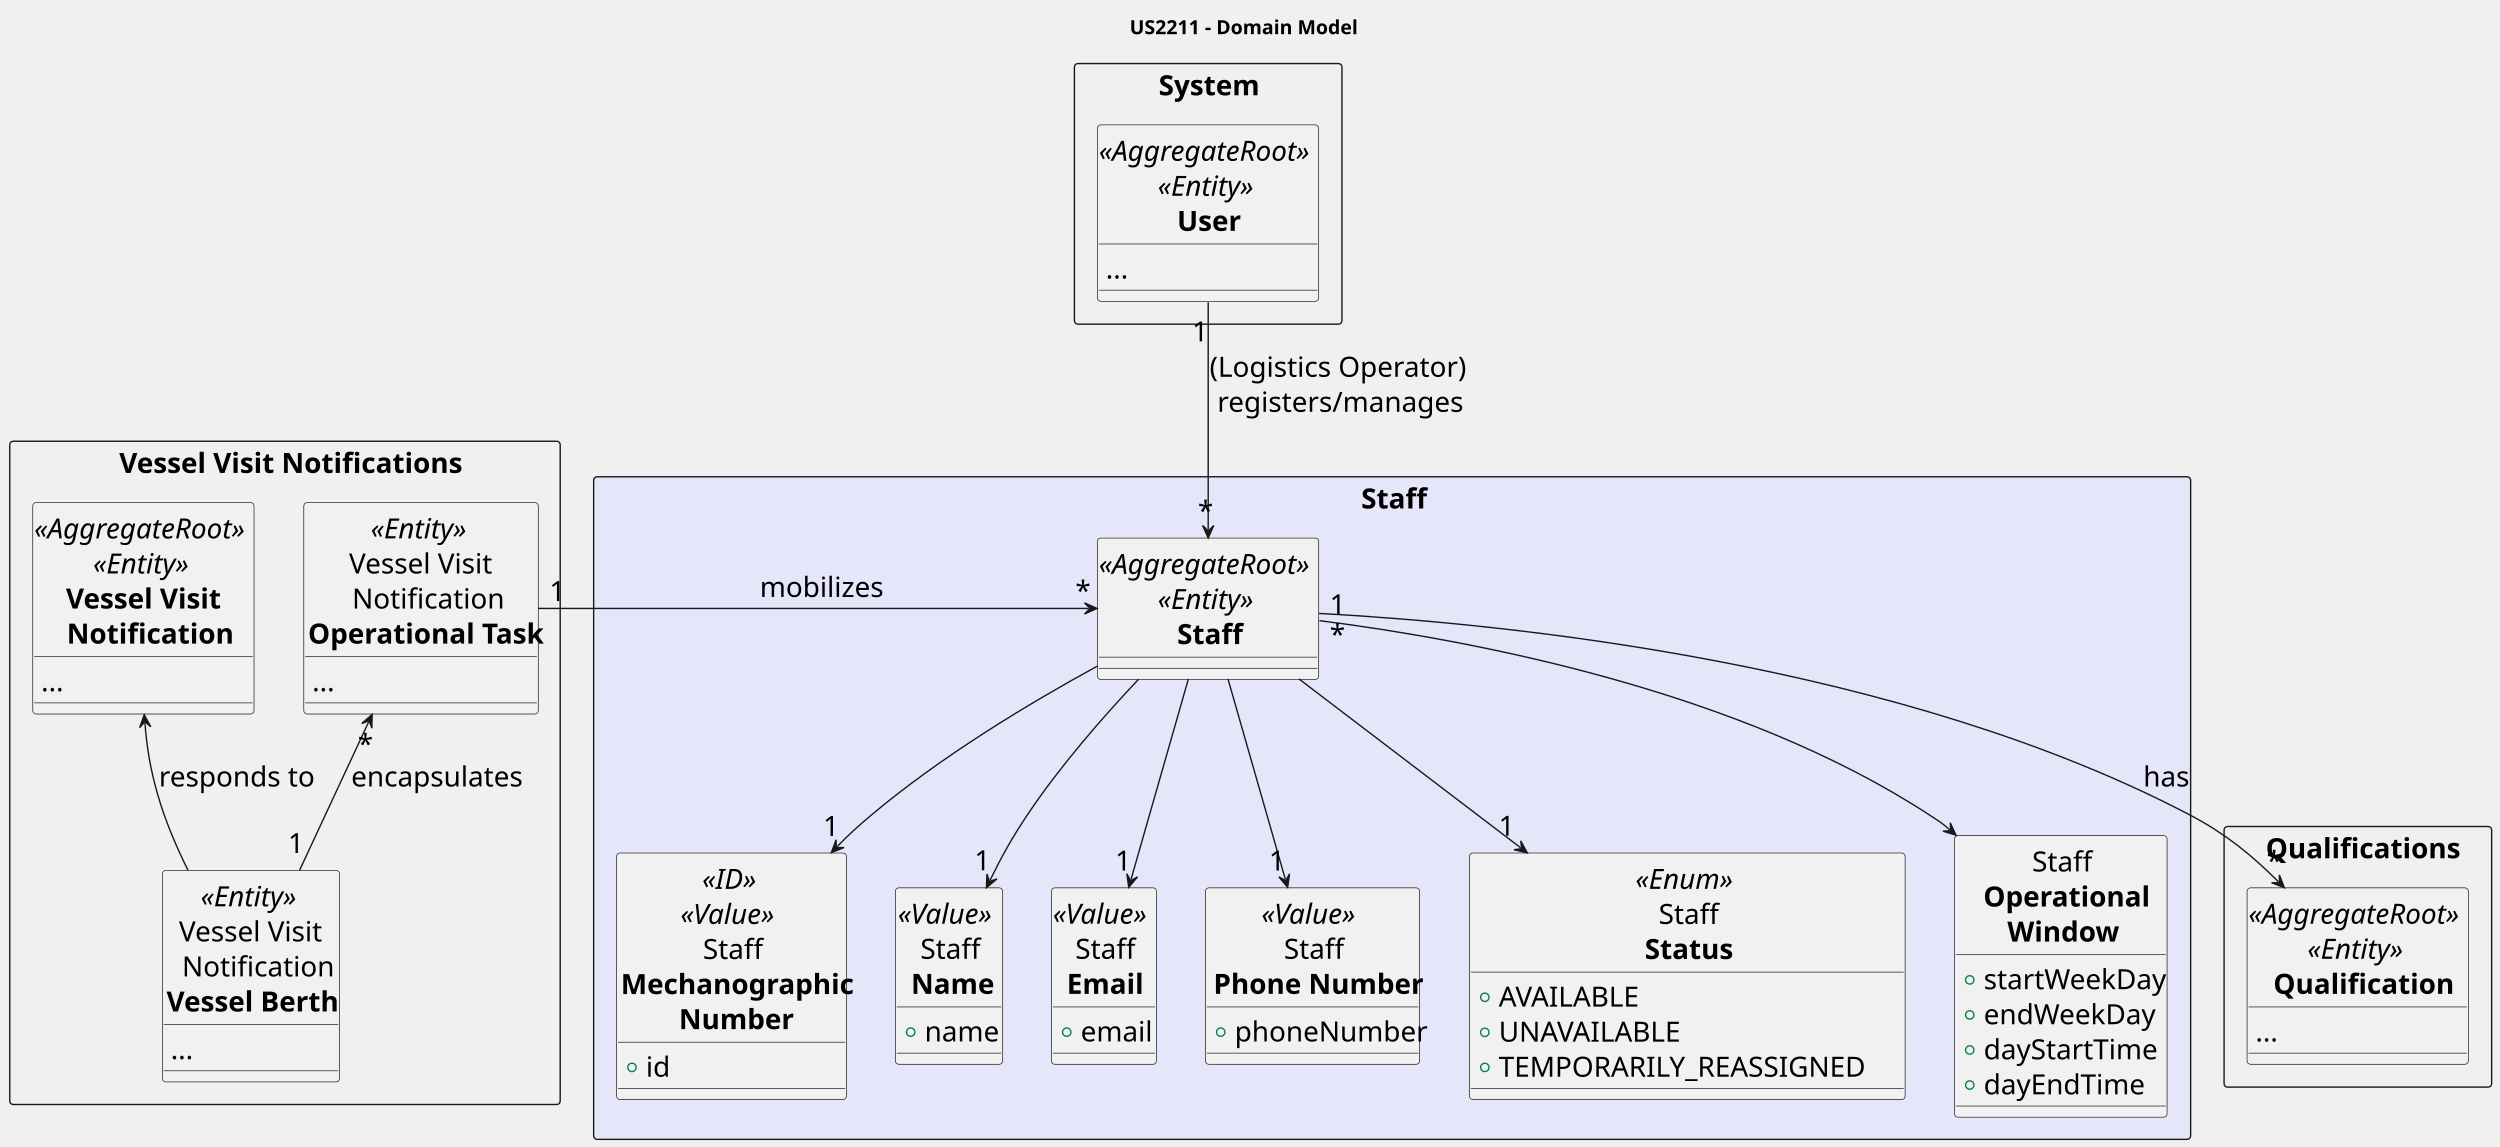
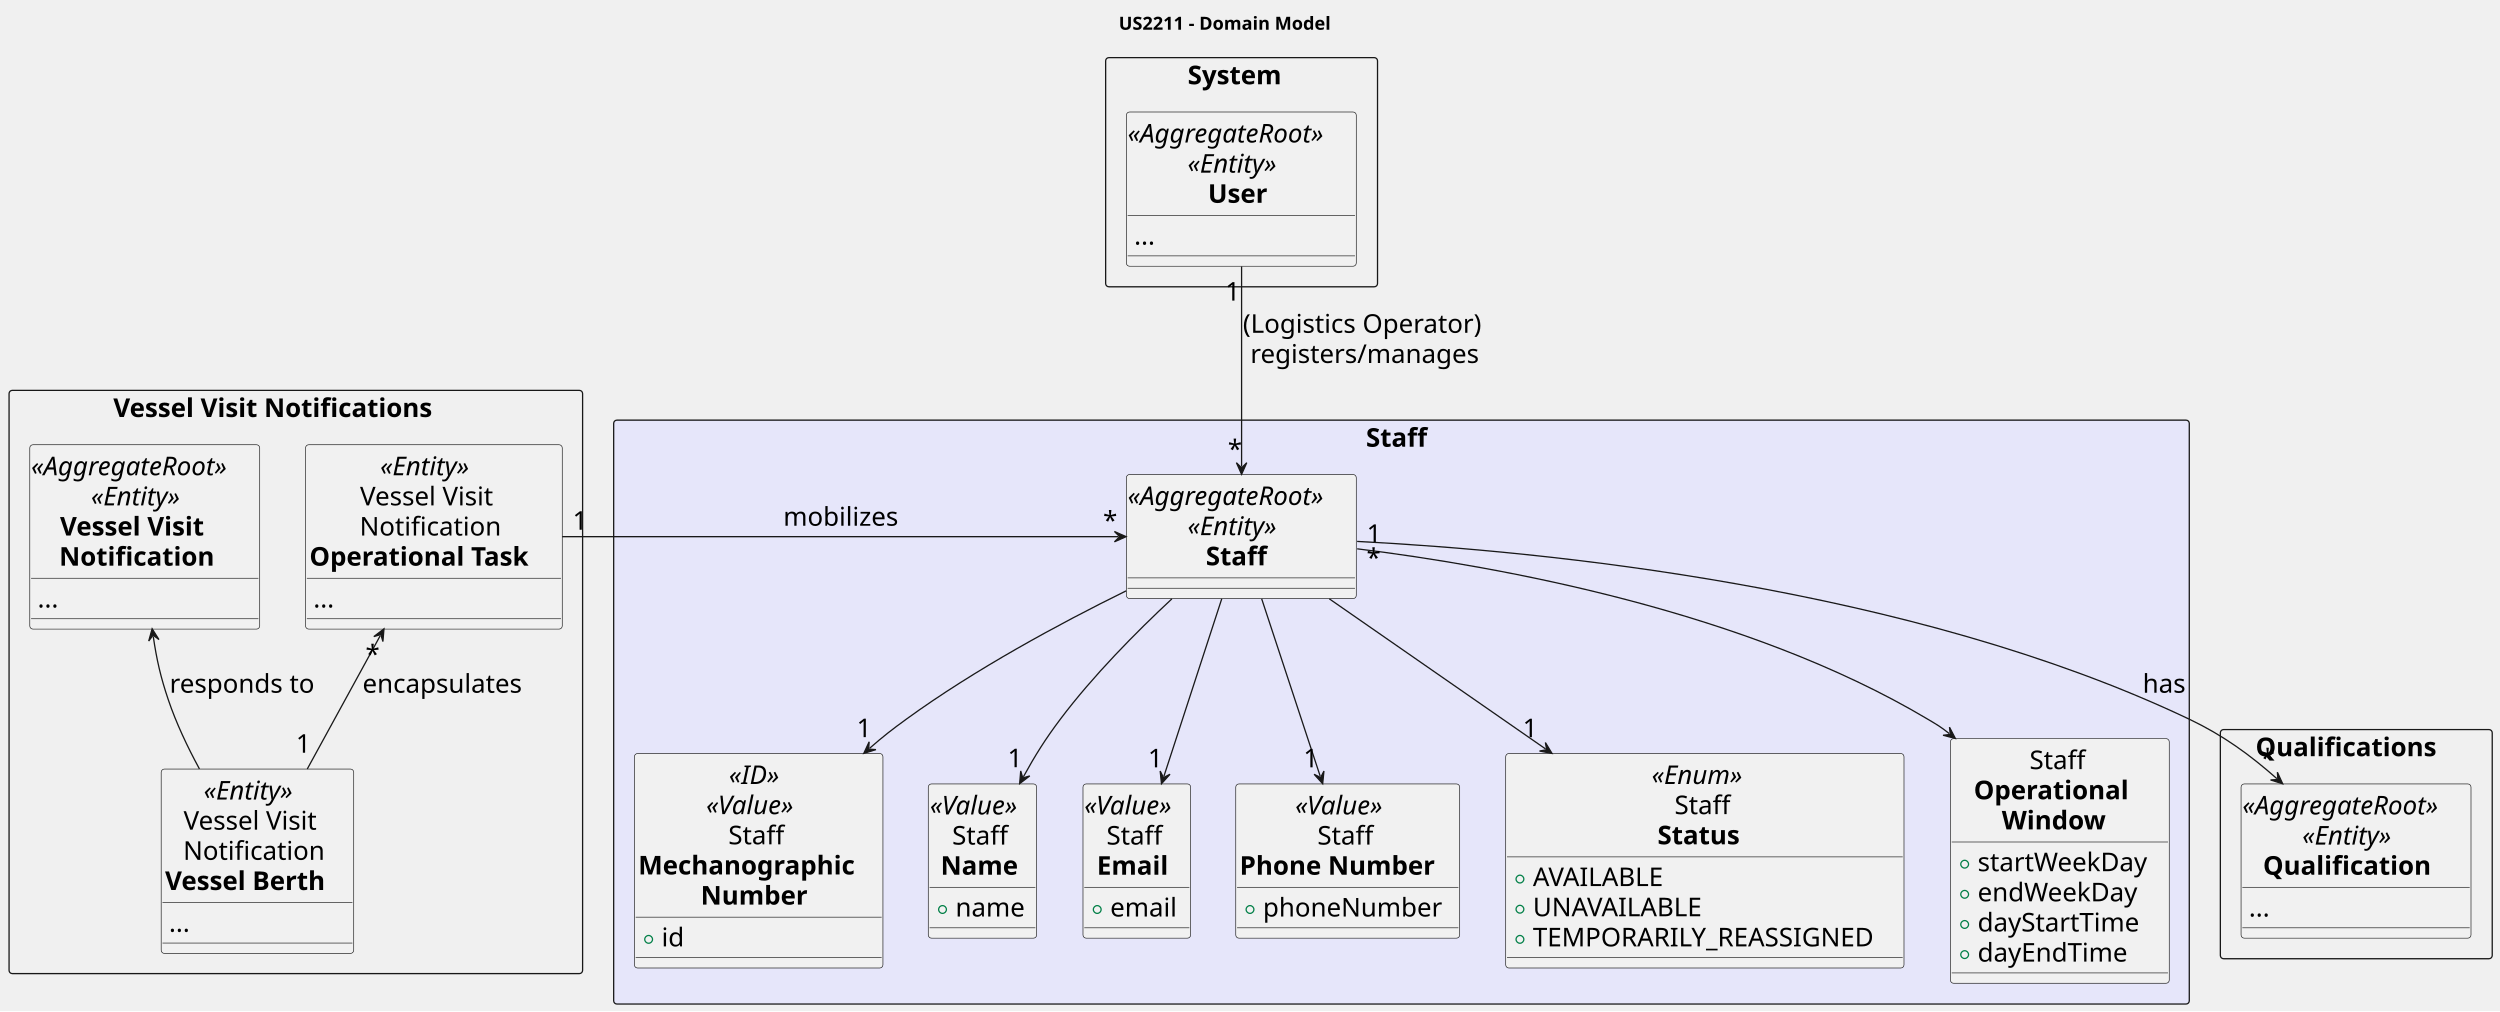
- <svg xmlns="http://www.w3.org/2000/svg" contentStyleType="text/css" data-diagram-type="CLASS" height="823px" preserveAspectRatio="none" style="width:1794px;height:823px;background:#F0F0F0;" version="1.1" viewBox="0 0 1794 823" width="1794px" zoomAndPan="magnify">
+ <svg xmlns="http://www.w3.org/2000/svg" contentStyleType="text/css" data-diagram-type="CLASS" height="781px" preserveAspectRatio="none" style="width:1931px;height:781px;background:#F0F0F0;" version="1.1" viewBox="0 0 1931 781" width="1931px" zoomAndPan="magnify">
  <defs />
  <g>
-     <rect fill="#F0F0F0" height="823" style="stroke:none;stroke-width:1;" width="1794" x="0" y="0" />
-     <g class="title" data-source-line="1">
-       <text fill="#000000" font-family="sans-serif" font-size="14" font-weight="bold" lengthAdjust="spacing" textLength="158.703" x="810.648" y="24.533">US2211 - Domain Model</text>
-     </g>
+     <rect fill="#F0F0F0" height="781" style="stroke:none;stroke-width:1;" width="1931" x="0" y="0" />
+     <text fill="#000000" font-family="sans-serif" font-size="14" font-weight="bold" lengthAdjust="spacing" textLength="188.754" x="864.123" y="22.995">US2211 - Domain Model</text>
    <g class="cluster" data-entity="Staff" data-source-line="5" data-uid="ent0002" id="cluster_Staff">
-       <rect fill="#E6E6FA" height="475.5" rx="2.5" ry="2.5" style="stroke:#181818;stroke-width:1;" width="1146" x="426" y="342.109" />
-       <text fill="#000000" font-family="sans-serif" font-size="20" font-weight="bold" lengthAdjust="spacing" textLength="44.443" x="976.778" y="364.871">Staff</text>
+       <rect fill="#E6E6FA" height="451" rx="2.5" ry="2.5" style="stroke:#181818;stroke-width:1;" width="1217" x="474" y="324.514" />
+       <text fill="#000000" font-family="sans-serif" font-size="20" font-weight="bold" lengthAdjust="spacing" textLength="54.863" x="1055.068" y="345.078">Staff</text>
    </g>
    <g class="cluster" data-entity="System" data-source-line="54" data-uid="ent0016" id="cluster_System">
-       <rect fill="none" height="187" rx="2.5" ry="2.5" style="stroke:#181818;stroke-width:1;" width="192" x="771" y="45.609" />
-       <text fill="#000000" font-family="sans-serif" font-size="20" font-weight="bold" lengthAdjust="spacing" textLength="71.152" x="831.424" y="68.371">System</text>
+       <rect fill="none" height="177" rx="2.5" ry="2.5" style="stroke:#181818;stroke-width:1;" width="210" x="854" y="44.514" />
+       <text fill="#000000" font-family="sans-serif" font-size="20" font-weight="bold" lengthAdjust="spacing" textLength="83.311" x="917.345" y="65.078">System</text>
    </g>
    <g class="cluster" data-entity="Qualifications" data-source-line="61" data-uid="ent0018" id="cluster_Qualifications">
-       <rect fill="none" height="187" rx="2.5" ry="2.5" style="stroke:#181818;stroke-width:1;" width="192" x="1596" y="593.109" />
-       <text fill="#000000" font-family="sans-serif" font-size="20" font-weight="bold" lengthAdjust="spacing" textLength="132.246" x="1625.877" y="615.871">Qualifications</text>
+       <rect fill="none" height="177" rx="2.5" ry="2.5" style="stroke:#181818;stroke-width:1;" width="210" x="1715" y="563.514" />
+       <text fill="#000000" font-family="sans-serif" font-size="20" font-weight="bold" lengthAdjust="spacing" textLength="155.654" x="1742.173" y="584.078">Qualifications</text>
    </g>
    <g class="cluster" data-entity="Vessel Visit Notifications" data-source-line="68" data-uid="ent0020" id="cluster_Vessel Visit Notifications">
-       <rect fill="none" height="476" rx="2.5" ry="2.5" style="stroke:#181818;stroke-width:1;" width="395" x="7" y="316.609" />
-       <text fill="#000000" font-family="sans-serif" font-size="20" font-weight="bold" lengthAdjust="spacing" textLength="237.852" x="85.574" y="339.371">Vessel Visit Notifications</text>
+       <rect fill="none" height="450.5" rx="2.5" ry="2.5" style="stroke:#181818;stroke-width:1;" width="443" x="7" y="301.514" />
+       <text fill="#000000" font-family="sans-serif" font-size="20" font-weight="bold" lengthAdjust="spacing" textLength="281.953" x="87.523" y="322.078">Vessel Visit Notifications</text>
    </g>
    <g class="entity" data-entity="staff" data-source-line="7" data-uid="ent0003" id="entity_staff">
-       <rect fill="#F1F1F1" height="101.469" rx="2.5" ry="2.5" style="stroke:#181818;stroke-width:0.5;" width="158.787" x="787.5" y="386.109" />
-       <text fill="#000000" font-family="sans-serif" font-size="20" font-style="italic" lengthAdjust="spacing" textLength="156.787" x="788.5" y="411.871">«AggregateRoot»</text>
-       <text fill="#000000" font-family="sans-serif" font-size="20" font-style="italic" lengthAdjust="spacing" textLength="72.266" x="830.761" y="437.027">«Entity»</text>
-       <text fill="#000000" font-family="sans-serif" font-size="20" font-weight="bold" lengthAdjust="spacing" textLength="44.443" x="844.672" y="462.184">Staff</text>
-       <line style="stroke:#181818;stroke-width:0.5;" x1="788.5" x2="945.287" y1="471.578" y2="471.578" />
-       <line style="stroke:#181818;stroke-width:0.5;" x1="788.5" x2="945.287" y1="479.578" y2="479.578" />
+       <rect fill="#F1F1F1" height="95.844" rx="2.5" ry="2.5" style="stroke:#181818;stroke-width:0.5;" width="177.596" x="870" y="366.514" />
+       <text fill="#000000" font-family="sans-serif" font-size="20" font-style="italic" lengthAdjust="spacing" textLength="175.596" x="871" y="390.078">«AggregateRoot»</text>
+       <text fill="#000000" font-family="sans-serif" font-size="20" font-style="italic" lengthAdjust="spacing" textLength="83.076" x="917.26" y="413.359">«Entity»</text>
+       <text fill="#000000" font-family="sans-serif" font-size="20" font-weight="bold" lengthAdjust="spacing" textLength="54.863" x="931.366" y="436.641">Staff</text>
+       <line style="stroke:#181818;stroke-width:0.5;" x1="871" x2="1046.596" y1="446.357" y2="446.357" />
+       <line style="stroke:#181818;stroke-width:0.5;" x1="871" x2="1046.596" y1="454.357" y2="454.357" />
    </g>
    <g class="entity" data-entity="staff_id" data-source-line="11" data-uid="ent0004" id="entity_staff_id">
-       <rect fill="#F1F1F1" height="176.938" rx="2.5" ry="2.5" style="stroke:#181818;stroke-width:0.5;" width="164.916" x="442.5" y="612.109" />
-       <text fill="#000000" font-family="sans-serif" font-size="20" font-style="italic" lengthAdjust="spacing" textLength="42.246" x="503.835" y="637.871">«ID»</text>
-       <text fill="#000000" font-family="sans-serif" font-size="20" font-style="italic" lengthAdjust="spacing" textLength="73.398" x="488.259" y="663.027">«Value»</text>
-       <text fill="#000000" font-family="sans-serif" font-size="20" lengthAdjust="spacing" textLength="41.133" x="504.392" y="688.184">Staff</text>
-       <text fill="#000000" font-family="sans-serif" font-size="20" font-weight="bold" lengthAdjust="spacing" textLength="158.916" x="445.5" y="713.34">Mechanographic</text>
-       <text fill="#000000" font-family="sans-serif" font-size="20" font-weight="bold" lengthAdjust="spacing" textLength="75.566" x="487.175" y="738.496">Number</text>
-       <line style="stroke:#181818;stroke-width:0.5;" x1="443.5" x2="606.416" y1="747.891" y2="747.891" />
-       <ellipse cx="453.5" cy="765.969" fill="none" rx="3" ry="3" style="stroke:#038048;stroke-width:1;" />
-       <text fill="#000000" font-family="sans-serif" font-size="20" lengthAdjust="spacing" textLength="15.566" x="463.5" y="772.652">id</text>
-       <line style="stroke:#181818;stroke-width:0.5;" x1="443.5" x2="606.416" y1="781.047" y2="781.047" />
+       <rect fill="#F1F1F1" height="165.688" rx="2.5" ry="2.5" style="stroke:#181818;stroke-width:0.5;" width="191.977" x="490" y="582.014" />
+       <text fill="#000000" font-family="sans-serif" font-size="20" font-style="italic" lengthAdjust="spacing" textLength="45.986" x="562.995" y="605.578">«ID»</text>
+       <text fill="#000000" font-family="sans-serif" font-size="20" font-style="italic" lengthAdjust="spacing" textLength="81.162" x="545.407" y="628.859">«Value»</text>
+       <text fill="#000000" font-family="sans-serif" font-size="20" lengthAdjust="spacing" textLength="46.875" x="562.551" y="652.141">Staff</text>
+       <text fill="#000000" font-family="sans-serif" font-size="20" font-weight="bold" lengthAdjust="spacing" textLength="185.977" x="493" y="675.422">Mechanographic</text>
+       <text fill="#000000" font-family="sans-serif" font-size="20" font-weight="bold" lengthAdjust="spacing" textLength="89.561" x="541.208" y="698.703">Number</text>
+       <line style="stroke:#181818;stroke-width:0.5;" x1="491" x2="680.977" y1="708.42" y2="708.42" />
+       <ellipse cx="501" cy="725.561" fill="none" rx="3" ry="3" style="stroke:#038048;stroke-width:1;" />
+       <text fill="#000000" font-family="sans-serif" font-size="20" lengthAdjust="spacing" textLength="18.252" x="511" y="730.984">id</text>
+       <line style="stroke:#181818;stroke-width:0.5;" x1="491" x2="680.977" y1="739.701" y2="739.701" />
    </g>
    <g class="entity" data-entity="staff_name" data-source-line="16" data-uid="ent0005" id="entity_staff_name">
-       <rect fill="#F1F1F1" height="126.625" rx="2.5" ry="2.5" style="stroke:#181818;stroke-width:0.5;" width="77.029" x="642.5" y="637.109" />
-       <text fill="#000000" font-family="sans-serif" font-size="20" font-style="italic" lengthAdjust="spacing" textLength="73.398" x="644.315" y="662.871">«Value»</text>
-       <text fill="#000000" font-family="sans-serif" font-size="20" lengthAdjust="spacing" textLength="41.133" x="660.448" y="688.027">Staff</text>
-       <text fill="#000000" font-family="sans-serif" font-size="20" font-weight="bold" lengthAdjust="spacing" textLength="54.473" x="653.778" y="713.184">Name</text>
-       <line style="stroke:#181818;stroke-width:0.5;" x1="643.5" x2="718.529" y1="722.578" y2="722.578" />
-       <ellipse cx="653.5" cy="740.656" fill="none" rx="3" ry="3" style="stroke:#038048;stroke-width:1;" />
-       <text fill="#000000" font-family="sans-serif" font-size="20" lengthAdjust="spacing" textLength="50.029" x="663.5" y="747.34">name</text>
-       <line style="stroke:#181818;stroke-width:0.5;" x1="643.5" x2="718.529" y1="755.734" y2="755.734" />
+       <rect fill="#F1F1F1" height="119.125" rx="2.5" ry="2.5" style="stroke:#181818;stroke-width:0.5;" width="83.719" x="717" y="605.514" />
+       <text fill="#000000" font-family="sans-serif" font-size="20" font-style="italic" lengthAdjust="spacing" textLength="81.162" x="718.278" y="629.078">«Value»</text>
+       <text fill="#000000" font-family="sans-serif" font-size="20" lengthAdjust="spacing" textLength="46.875" x="735.422" y="652.359">Staff</text>
+       <text fill="#000000" font-family="sans-serif" font-size="20" font-weight="bold" lengthAdjust="spacing" textLength="64.639" x="726.54" y="675.641">Name</text>
+       <line style="stroke:#181818;stroke-width:0.5;" x1="718" x2="799.719" y1="685.357" y2="685.357" />
+       <ellipse cx="728" cy="702.498" fill="none" rx="3" ry="3" style="stroke:#038048;stroke-width:1;" />
+       <text fill="#000000" font-family="sans-serif" font-size="20" lengthAdjust="spacing" textLength="56.719" x="738" y="707.922">name</text>
+       <line style="stroke:#181818;stroke-width:0.5;" x1="718" x2="799.719" y1="716.639" y2="716.639" />
    </g>
    <g class="entity" data-entity="staff_email" data-source-line="21" data-uid="ent0006" id="entity_staff_email">
-       <rect fill="#F1F1F1" height="126.625" rx="2.5" ry="2.5" style="stroke:#181818;stroke-width:0.5;" width="75.398" x="754.5" y="637.109" />
-       <text fill="#000000" font-family="sans-serif" font-size="20" font-style="italic" lengthAdjust="spacing" textLength="73.398" x="755.5" y="662.871">«Value»</text>
-       <text fill="#000000" font-family="sans-serif" font-size="20" lengthAdjust="spacing" textLength="41.133" x="771.633" y="688.027">Staff</text>
-       <text fill="#000000" font-family="sans-serif" font-size="20" font-weight="bold" lengthAdjust="spacing" textLength="53.359" x="765.519" y="713.184">Email</text>
-       <line style="stroke:#181818;stroke-width:0.5;" x1="755.5" x2="828.898" y1="722.578" y2="722.578" />
-       <ellipse cx="765.5" cy="740.656" fill="none" rx="3" ry="3" style="stroke:#038048;stroke-width:1;" />
-       <text fill="#000000" font-family="sans-serif" font-size="20" lengthAdjust="spacing" textLength="47.793" x="775.5" y="747.34">email</text>
-       <line style="stroke:#181818;stroke-width:0.5;" x1="755.5" x2="828.898" y1="755.734" y2="755.734" />
+       <rect fill="#F1F1F1" height="119.125" rx="2.5" ry="2.5" style="stroke:#181818;stroke-width:0.5;" width="83.162" x="836.5" y="605.514" />
+       <text fill="#000000" font-family="sans-serif" font-size="20" font-style="italic" lengthAdjust="spacing" textLength="81.162" x="837.5" y="629.078">«Value»</text>
+       <text fill="#000000" font-family="sans-serif" font-size="20" lengthAdjust="spacing" textLength="46.875" x="854.644" y="652.359">Staff</text>
+       <text fill="#000000" font-family="sans-serif" font-size="20" font-weight="bold" lengthAdjust="spacing" textLength="61.709" x="847.227" y="675.641">Email</text>
+       <line style="stroke:#181818;stroke-width:0.5;" x1="837.5" x2="918.662" y1="685.357" y2="685.357" />
+       <ellipse cx="847.5" cy="702.498" fill="none" rx="3" ry="3" style="stroke:#038048;stroke-width:1;" />
+       <text fill="#000000" font-family="sans-serif" font-size="20" lengthAdjust="spacing" textLength="55.156" x="857.5" y="707.922">email</text>
+       <line style="stroke:#181818;stroke-width:0.5;" x1="837.5" x2="918.662" y1="716.639" y2="716.639" />
    </g>
    <g class="entity" data-entity="staff_phone_number" data-source-line="26" data-uid="ent0007" id="entity_staff_phone_number">
-       <rect fill="#F1F1F1" height="126.625" rx="2.5" ry="2.5" style="stroke:#181818;stroke-width:0.5;" width="153.748" x="865" y="637.109" />
-       <text fill="#000000" font-family="sans-serif" font-size="20" font-style="italic" lengthAdjust="spacing" textLength="73.398" x="905.175" y="662.871">«Value»</text>
-       <text fill="#000000" font-family="sans-serif" font-size="20" lengthAdjust="spacing" textLength="41.133" x="921.308" y="688.027">Staff</text>
-       <text fill="#000000" font-family="sans-serif" font-size="20" font-weight="bold" lengthAdjust="spacing" textLength="142.236" x="870.756" y="713.184">Phone Number</text>
-       <line style="stroke:#181818;stroke-width:0.5;" x1="866" x2="1017.748" y1="722.578" y2="722.578" />
-       <ellipse cx="876" cy="740.656" fill="none" rx="3" ry="3" style="stroke:#038048;stroke-width:1;" />
-       <text fill="#000000" font-family="sans-serif" font-size="20" lengthAdjust="spacing" textLength="126.748" x="886" y="747.34">phoneNumber</text>
-       <line style="stroke:#181818;stroke-width:0.5;" x1="866" x2="1017.748" y1="755.734" y2="755.734" />
+       <rect fill="#F1F1F1" height="119.125" rx="2.5" ry="2.5" style="stroke:#181818;stroke-width:0.5;" width="172.963" x="954.5" y="605.514" />
+       <text fill="#000000" font-family="sans-serif" font-size="20" font-style="italic" lengthAdjust="spacing" textLength="81.162" x="1000.4" y="629.078">«Value»</text>
+       <text fill="#000000" font-family="sans-serif" font-size="20" lengthAdjust="spacing" textLength="46.875" x="1017.544" y="652.359">Staff</text>
+       <text fill="#000000" font-family="sans-serif" font-size="20" font-weight="bold" lengthAdjust="spacing" textLength="166.963" x="957.5" y="675.641">Phone Number</text>
+       <line style="stroke:#181818;stroke-width:0.5;" x1="955.5" x2="1126.463" y1="685.357" y2="685.357" />
+       <ellipse cx="965.5" cy="702.498" fill="none" rx="3" ry="3" style="stroke:#038048;stroke-width:1;" />
+       <text fill="#000000" font-family="sans-serif" font-size="20" lengthAdjust="spacing" textLength="142.93" x="975.5" y="707.922">phoneNumber</text>
+       <line style="stroke:#181818;stroke-width:0.5;" x1="955.5" x2="1126.463" y1="716.639" y2="716.639" />
    </g>
    <g class="entity" data-entity="staff_status" data-source-line="31" data-uid="ent0008" id="entity_staff_status">
-       <rect fill="#F1F1F1" height="176.938" rx="2.5" ry="2.5" style="stroke:#181818;stroke-width:0.5;" width="312.625" x="1054.5" y="612.109" />
-       <text fill="#000000" font-family="sans-serif" font-size="20" font-style="italic" lengthAdjust="spacing" textLength="74.492" x="1173.566" y="637.871">«Enum»</text>
-       <text fill="#000000" font-family="sans-serif" font-size="20" lengthAdjust="spacing" textLength="41.133" x="1190.246" y="663.027">Staff</text>
-       <text fill="#000000" font-family="sans-serif" font-size="20" font-weight="bold" lengthAdjust="spacing" textLength="61.123" x="1180.251" y="688.184">Status</text>
-       <line style="stroke:#181818;stroke-width:0.5;" x1="1055.5" x2="1366.125" y1="697.578" y2="697.578" />
-       <ellipse cx="1065.5" cy="715.656" fill="none" rx="3" ry="3" style="stroke:#038048;stroke-width:1;" />
-       <text fill="#000000" font-family="sans-serif" font-size="20" lengthAdjust="spacing" textLength="107.842" x="1075.5" y="722.34">AVAILABLE</text>
-       <ellipse cx="1065.5" cy="740.812" fill="none" rx="3" ry="3" style="stroke:#038048;stroke-width:1;" />
-       <text fill="#000000" font-family="sans-serif" font-size="20" lengthAdjust="spacing" textLength="136.728" x="1075.5" y="747.496">UNAVAILABLE</text>
-       <ellipse cx="1065.5" cy="765.969" fill="none" rx="3" ry="3" style="stroke:#038048;stroke-width:1;" />
-       <text fill="#000000" font-family="sans-serif" font-size="20" lengthAdjust="spacing" textLength="285.625" x="1075.5" y="772.652">TEMPORARILY_REASSIGNED</text>
-       <line style="stroke:#181818;stroke-width:0.5;" x1="1055.5" x2="1366.125" y1="781.047" y2="781.047" />
+       <rect fill="#F1F1F1" height="165.688" rx="2.5" ry="2.5" style="stroke:#181818;stroke-width:0.5;" width="307.644" x="1163" y="582.014" />
+       <text fill="#000000" font-family="sans-serif" font-size="20" font-style="italic" lengthAdjust="spacing" textLength="82.158" x="1275.743" y="605.578">«Enum»</text>
+       <text fill="#000000" font-family="sans-serif" font-size="20" lengthAdjust="spacing" textLength="46.875" x="1293.385" y="628.859">Staff</text>
+       <text fill="#000000" font-family="sans-serif" font-size="20" font-weight="bold" lengthAdjust="spacing" textLength="73.164" x="1280.24" y="652.141">Status</text>
+       <line style="stroke:#181818;stroke-width:0.5;" x1="1164" x2="1469.645" y1="661.857" y2="661.857" />
+       <ellipse cx="1174" cy="678.998" fill="none" rx="3" ry="3" style="stroke:#038048;stroke-width:1;" />
+       <text fill="#000000" font-family="sans-serif" font-size="20" lengthAdjust="spacing" textLength="109.268" x="1184" y="684.422">AVAILABLE</text>
+       <ellipse cx="1174" cy="702.279" fill="none" rx="3" ry="3" style="stroke:#038048;stroke-width:1;" />
+       <text fill="#000000" font-family="sans-serif" font-size="20" lengthAdjust="spacing" textLength="138.867" x="1184" y="707.703">UNAVAILABLE</text>
+       <ellipse cx="1174" cy="725.561" fill="none" rx="3" ry="3" style="stroke:#038048;stroke-width:1;" />
+       <text fill="#000000" font-family="sans-serif" font-size="20" lengthAdjust="spacing" textLength="280.644" x="1184" y="730.984">TEMPORARILY_REASSIGNED</text>
+       <line style="stroke:#181818;stroke-width:0.5;" x1="1164" x2="1469.645" y1="739.701" y2="739.701" />
    </g>
    <g class="entity" data-entity="staff_op_window" data-source-line="38" data-uid="ent0009" id="entity_staff_op_window">
-       <rect fill="#F1F1F1" height="202.094" rx="2.5" ry="2.5" style="stroke:#181818;stroke-width:0.5;" width="152.586" x="1402.5" y="599.609" />
-       <text fill="#000000" font-family="sans-serif" font-size="20" lengthAdjust="spacing" textLength="41.133" x="1458.227" y="625.371">Staff</text>
-       <text fill="#000000" font-family="sans-serif" font-size="20" font-weight="bold" lengthAdjust="spacing" textLength="111.133" x="1423.227" y="650.527">Operational</text>
-       <text fill="#000000" font-family="sans-serif" font-size="20" font-weight="bold" lengthAdjust="spacing" textLength="76.641" x="1440.473" y="675.684">Window</text>
-       <line style="stroke:#181818;stroke-width:0.5;" x1="1403.5" x2="1554.086" y1="685.078" y2="685.078" />
-       <ellipse cx="1413.5" cy="703.156" fill="none" rx="3" ry="3" style="stroke:#038048;stroke-width:1;" />
-       <text fill="#000000" font-family="sans-serif" font-size="20" lengthAdjust="spacing" textLength="125.586" x="1423.5" y="709.84">startWeekDay</text>
-       <ellipse cx="1413.5" cy="728.312" fill="none" rx="3" ry="3" style="stroke:#038048;stroke-width:1;" />
-       <text fill="#000000" font-family="sans-serif" font-size="20" lengthAdjust="spacing" textLength="120.059" x="1423.5" y="734.996">endWeekDay</text>
-       <ellipse cx="1413.5" cy="753.469" fill="none" rx="3" ry="3" style="stroke:#038048;stroke-width:1;" />
-       <text fill="#000000" font-family="sans-serif" font-size="20" lengthAdjust="spacing" textLength="118.926" x="1423.5" y="760.152">dayStartTime</text>
-       <ellipse cx="1413.5" cy="778.625" fill="none" rx="3" ry="3" style="stroke:#038048;stroke-width:1;" />
-       <text fill="#000000" font-family="sans-serif" font-size="20" lengthAdjust="spacing" textLength="112.275" x="1423.5" y="785.309">dayEndTime</text>
-       <line style="stroke:#181818;stroke-width:0.5;" x1="1403.5" x2="1554.086" y1="793.703" y2="793.703" />
+       <rect fill="#F1F1F1" height="188.969" rx="2.5" ry="2.5" style="stroke:#181818;stroke-width:0.5;" width="169.041" x="1506.5" y="570.514" />
+       <text fill="#000000" font-family="sans-serif" font-size="20" lengthAdjust="spacing" textLength="46.875" x="1567.583" y="594.078">Staff</text>
+       <text fill="#000000" font-family="sans-serif" font-size="20" font-weight="bold" lengthAdjust="spacing" textLength="132.988" x="1524.526" y="617.359">Operational</text>
+       <text fill="#000000" font-family="sans-serif" font-size="20" font-weight="bold" lengthAdjust="spacing" textLength="89.688" x="1546.177" y="640.641">Window</text>
+       <line style="stroke:#181818;stroke-width:0.5;" x1="1507.5" x2="1674.541" y1="650.357" y2="650.357" />
+       <ellipse cx="1517.5" cy="667.498" fill="none" rx="3" ry="3" style="stroke:#038048;stroke-width:1;" />
+       <text fill="#000000" font-family="sans-serif" font-size="20" lengthAdjust="spacing" textLength="142.041" x="1527.5" y="672.922">startWeekDay</text>
+       <ellipse cx="1517.5" cy="690.779" fill="none" rx="3" ry="3" style="stroke:#038048;stroke-width:1;" />
+       <text fill="#000000" font-family="sans-serif" font-size="20" lengthAdjust="spacing" textLength="133.135" x="1527.5" y="696.203">endWeekDay</text>
+       <ellipse cx="1517.5" cy="714.061" fill="none" rx="3" ry="3" style="stroke:#038048;stroke-width:1;" />
+       <text fill="#000000" font-family="sans-serif" font-size="20" lengthAdjust="spacing" textLength="135.205" x="1527.5" y="719.484">dayStartTime</text>
+       <ellipse cx="1517.5" cy="737.342" fill="none" rx="3" ry="3" style="stroke:#038048;stroke-width:1;" />
+       <text fill="#000000" font-family="sans-serif" font-size="20" lengthAdjust="spacing" textLength="124.356" x="1527.5" y="742.766">dayEndTime</text>
+       <line style="stroke:#181818;stroke-width:0.5;" x1="1507.5" x2="1674.541" y1="751.482" y2="751.482" />
    </g>
    <g class="entity" data-entity="user" data-source-line="55" data-uid="ent0017" id="entity_user">
-       <rect fill="#F1F1F1" height="126.625" rx="2.5" ry="2.5" style="stroke:#181818;stroke-width:0.5;" width="158.787" x="787.5" y="89.609" />
-       <text fill="#000000" font-family="sans-serif" font-size="20" font-style="italic" lengthAdjust="spacing" textLength="156.787" x="788.5" y="115.371">«AggregateRoot»</text>
-       <text fill="#000000" font-family="sans-serif" font-size="20" font-style="italic" lengthAdjust="spacing" textLength="72.266" x="830.761" y="140.527">«Entity»</text>
-       <text fill="#000000" font-family="sans-serif" font-size="20" font-weight="bold" lengthAdjust="spacing" textLength="44.473" x="844.657" y="165.684">User</text>
-       <line style="stroke:#181818;stroke-width:0.5;" x1="788.5" x2="945.287" y1="175.078" y2="175.078" />
-       <text fill="#000000" font-family="sans-serif" font-size="20" lengthAdjust="spacing" textLength="16.67" x="793.5" y="199.84">...</text>
-       <line style="stroke:#181818;stroke-width:0.5;" x1="788.5" x2="945.287" y1="208.234" y2="208.234" />
+       <rect fill="#F1F1F1" height="119.125" rx="2.5" ry="2.5" style="stroke:#181818;stroke-width:0.5;" width="177.596" x="870" y="86.514" />
+       <text fill="#000000" font-family="sans-serif" font-size="20" font-style="italic" lengthAdjust="spacing" textLength="175.596" x="871" y="110.078">«AggregateRoot»</text>
+       <text fill="#000000" font-family="sans-serif" font-size="20" font-style="italic" lengthAdjust="spacing" textLength="83.076" x="917.26" y="133.359">«Entity»</text>
+       <text fill="#000000" font-family="sans-serif" font-size="20" font-weight="bold" lengthAdjust="spacing" textLength="51.572" x="933.012" y="156.641">User</text>
+       <line style="stroke:#181818;stroke-width:0.5;" x1="871" x2="1046.596" y1="166.357" y2="166.357" />
+       <text fill="#000000" font-family="sans-serif" font-size="20" lengthAdjust="spacing" textLength="19.072" x="876" y="188.922">...</text>
+       <line style="stroke:#181818;stroke-width:0.5;" x1="871" x2="1046.596" y1="197.639" y2="197.639" />
    </g>
    <g class="entity" data-entity="quali" data-source-line="62" data-uid="ent0019" id="entity_quali">
-       <rect fill="#F1F1F1" height="126.625" rx="2.5" ry="2.5" style="stroke:#181818;stroke-width:0.5;" width="158.787" x="1612.5" y="637.109" />
-       <text fill="#000000" font-family="sans-serif" font-size="20" font-style="italic" lengthAdjust="spacing" textLength="156.787" x="1613.5" y="662.871">«AggregateRoot»</text>
-       <text fill="#000000" font-family="sans-serif" font-size="20" font-style="italic" lengthAdjust="spacing" textLength="72.266" x="1655.761" y="688.027">«Entity»</text>
-       <text fill="#000000" font-family="sans-serif" font-size="20" font-weight="bold" lengthAdjust="spacing" textLength="121.123" x="1631.332" y="713.184">Qualification</text>
-       <line style="stroke:#181818;stroke-width:0.5;" x1="1613.5" x2="1770.287" y1="722.578" y2="722.578" />
-       <text fill="#000000" font-family="sans-serif" font-size="20" lengthAdjust="spacing" textLength="16.67" x="1618.5" y="747.34">...</text>
-       <line style="stroke:#181818;stroke-width:0.5;" x1="1613.5" x2="1770.287" y1="755.734" y2="755.734" />
+       <rect fill="#F1F1F1" height="119.125" rx="2.5" ry="2.5" style="stroke:#181818;stroke-width:0.5;" width="177.596" x="1731" y="605.514" />
+       <text fill="#000000" font-family="sans-serif" font-size="20" font-style="italic" lengthAdjust="spacing" textLength="175.596" x="1732" y="629.078">«AggregateRoot»</text>
+       <text fill="#000000" font-family="sans-serif" font-size="20" font-style="italic" lengthAdjust="spacing" textLength="83.076" x="1778.26" y="652.359">«Entity»</text>
+       <text fill="#000000" font-family="sans-serif" font-size="20" font-weight="bold" lengthAdjust="spacing" textLength="143.75" x="1747.923" y="675.641">Qualification</text>
+       <line style="stroke:#181818;stroke-width:0.5;" x1="1732" x2="1907.596" y1="685.357" y2="685.357" />
+       <text fill="#000000" font-family="sans-serif" font-size="20" lengthAdjust="spacing" textLength="19.072" x="1737" y="707.922">...</text>
+       <line style="stroke:#181818;stroke-width:0.5;" x1="1732" x2="1907.596" y1="716.639" y2="716.639" />
    </g>
    <g class="entity" data-entity="vessel_visit_notif" data-source-line="70" data-uid="ent0021" id="entity_vessel_visit_notif">
-       <rect fill="#F1F1F1" height="151.781" rx="2.5" ry="2.5" style="stroke:#181818;stroke-width:0.5;" width="158.787" x="23.5" y="360.609" />
-       <text fill="#000000" font-family="sans-serif" font-size="20" font-style="italic" lengthAdjust="spacing" textLength="156.787" x="24.5" y="386.371">«AggregateRoot»</text>
-       <text fill="#000000" font-family="sans-serif" font-size="20" font-style="italic" lengthAdjust="spacing" textLength="72.266" x="66.761" y="411.527">«Entity»</text>
-       <text fill="#000000" font-family="sans-serif" font-size="20" font-weight="bold" lengthAdjust="spacing" textLength="111.182" x="47.303" y="436.684">Vessel Visit</text>
-       <text fill="#000000" font-family="sans-serif" font-size="20" font-weight="bold" lengthAdjust="spacing" textLength="109.99" x="47.898" y="461.84">Notification</text>
-       <line style="stroke:#181818;stroke-width:0.5;" x1="24.5" x2="181.287" y1="471.234" y2="471.234" />
-       <text fill="#000000" font-family="sans-serif" font-size="20" lengthAdjust="spacing" textLength="16.67" x="29.5" y="495.996">...</text>
-       <line style="stroke:#181818;stroke-width:0.5;" x1="24.5" x2="181.287" y1="504.391" y2="504.391" />
+       <rect fill="#F1F1F1" height="142.406" rx="2.5" ry="2.5" style="stroke:#181818;stroke-width:0.5;" width="177.596" x="23" y="343.514" />
+       <text fill="#000000" font-family="sans-serif" font-size="20" font-style="italic" lengthAdjust="spacing" textLength="175.596" x="24" y="367.078">«AggregateRoot»</text>
+       <text fill="#000000" font-family="sans-serif" font-size="20" font-style="italic" lengthAdjust="spacing" textLength="83.076" x="70.26" y="390.359">«Entity»</text>
+       <text fill="#000000" font-family="sans-serif" font-size="20" font-weight="bold" lengthAdjust="spacing" textLength="130.889" x="46.353" y="413.641">Vessel Visit</text>
+       <text fill="#000000" font-family="sans-serif" font-size="20" font-weight="bold" lengthAdjust="spacing" textLength="132.197" x="45.699" y="436.922">Notification</text>
+       <line style="stroke:#181818;stroke-width:0.5;" x1="24" x2="199.596" y1="446.639" y2="446.639" />
+       <text fill="#000000" font-family="sans-serif" font-size="20" lengthAdjust="spacing" textLength="19.072" x="29" y="469.203">...</text>
+       <line style="stroke:#181818;stroke-width:0.5;" x1="24" x2="199.596" y1="477.92" y2="477.92" />
    </g>
    <g class="entity" data-entity="vessel_berth" data-source-line="77" data-uid="ent0022" id="entity_vessel_berth">
-       <rect fill="#F1F1F1" height="151.781" rx="2.5" ry="2.5" style="stroke:#181818;stroke-width:0.5;" width="127.172" x="116.5" y="624.609" />
-       <text fill="#000000" font-family="sans-serif" font-size="20" font-style="italic" lengthAdjust="spacing" textLength="72.266" x="143.953" y="650.371">«Entity»</text>
-       <text fill="#000000" font-family="sans-serif" font-size="20" lengthAdjust="spacing" textLength="103.369" x="128.401" y="675.527">Vessel Visit</text>
-       <text fill="#000000" font-family="sans-serif" font-size="20" lengthAdjust="spacing" textLength="98.936" x="130.618" y="700.684">Notification</text>
-       <text fill="#000000" font-family="sans-serif" font-size="20" font-weight="bold" lengthAdjust="spacing" textLength="121.172" x="119.5" y="725.84">Vessel Berth</text>
-       <line style="stroke:#181818;stroke-width:0.5;" x1="117.5" x2="242.672" y1="735.234" y2="735.234" />
-       <text fill="#000000" font-family="sans-serif" font-size="20" lengthAdjust="spacing" textLength="16.67" x="122.5" y="759.996">...</text>
-       <line style="stroke:#181818;stroke-width:0.5;" x1="117.5" x2="242.672" y1="768.391" y2="768.391" />
+       <rect fill="#F1F1F1" height="142.406" rx="2.5" ry="2.5" style="stroke:#181818;stroke-width:0.5;" width="148.705" x="124.5" y="594.014" />
+       <text fill="#000000" font-family="sans-serif" font-size="20" font-style="italic" lengthAdjust="spacing" textLength="83.076" x="157.315" y="617.578">«Entity»</text>
+       <text fill="#000000" font-family="sans-serif" font-size="20" lengthAdjust="spacing" textLength="114.102" x="141.802" y="640.859">Vessel Visit</text>
+       <text fill="#000000" font-family="sans-serif" font-size="20" lengthAdjust="spacing" textLength="114.756" x="141.475" y="664.141">Notification</text>
+       <text fill="#000000" font-family="sans-serif" font-size="20" font-weight="bold" lengthAdjust="spacing" textLength="142.705" x="127.5" y="687.422">Vessel Berth</text>
+       <line style="stroke:#181818;stroke-width:0.5;" x1="125.5" x2="272.205" y1="697.139" y2="697.139" />
+       <text fill="#000000" font-family="sans-serif" font-size="20" lengthAdjust="spacing" textLength="19.072" x="130.5" y="719.703">...</text>
+       <line style="stroke:#181818;stroke-width:0.5;" x1="125.5" x2="272.205" y1="728.42" y2="728.42" />
    </g>
    <g class="entity" data-entity="op_task" data-source-line="85" data-uid="ent0023" id="entity_op_task">
-       <rect fill="#F1F1F1" height="151.781" rx="2.5" ry="2.5" style="stroke:#181818;stroke-width:0.5;" width="168.275" x="218" y="360.609" />
-       <text fill="#000000" font-family="sans-serif" font-size="20" font-style="italic" lengthAdjust="spacing" textLength="72.266" x="266.005" y="386.371">«Entity»</text>
-       <text fill="#000000" font-family="sans-serif" font-size="20" lengthAdjust="spacing" textLength="103.369" x="250.453" y="411.527">Vessel Visit</text>
-       <text fill="#000000" font-family="sans-serif" font-size="20" lengthAdjust="spacing" textLength="98.936" x="252.67" y="436.684">Notification</text>
-       <text fill="#000000" font-family="sans-serif" font-size="20" font-weight="bold" lengthAdjust="spacing" textLength="162.275" x="221" y="461.84">Operational Task</text>
-       <line style="stroke:#181818;stroke-width:0.5;" x1="219" x2="385.275" y1="471.234" y2="471.234" />
-       <text fill="#000000" font-family="sans-serif" font-size="20" lengthAdjust="spacing" textLength="16.67" x="224" y="495.996">...</text>
-       <line style="stroke:#181818;stroke-width:0.5;" x1="219" x2="385.275" y1="504.391" y2="504.391" />
+       <rect fill="#F1F1F1" height="142.406" rx="2.5" ry="2.5" style="stroke:#181818;stroke-width:0.5;" width="198.295" x="236" y="343.514" />
+       <text fill="#000000" font-family="sans-serif" font-size="20" font-style="italic" lengthAdjust="spacing" textLength="83.076" x="293.609" y="367.078">«Entity»</text>
+       <text fill="#000000" font-family="sans-serif" font-size="20" lengthAdjust="spacing" textLength="114.102" x="278.097" y="390.359">Vessel Visit</text>
+       <text fill="#000000" font-family="sans-serif" font-size="20" lengthAdjust="spacing" textLength="114.756" x="277.769" y="413.641">Notification</text>
+       <text fill="#000000" font-family="sans-serif" font-size="20" font-weight="bold" lengthAdjust="spacing" textLength="192.295" x="239" y="436.922">Operational Task</text>
+       <line style="stroke:#181818;stroke-width:0.5;" x1="237" x2="433.295" y1="446.639" y2="446.639" />
+       <text fill="#000000" font-family="sans-serif" font-size="20" lengthAdjust="spacing" textLength="19.072" x="242" y="469.203">...</text>
+       <line style="stroke:#181818;stroke-width:0.5;" x1="237" x2="433.295" y1="477.92" y2="477.92" />
    </g>
    <g class="link" data-entity-1="staff" data-entity-2="staff_op_window" data-source-line="46" data-uid="lnk10" id="link_staff_staff_op_window">
-       <path codeLine="46" d="M946.82,445.379 C1054.15,458.989 1247.38,494.869 1385,585.109 C1391.45,589.339 1393.152,590.212 1399.132,595.412" fill="none" id="staff-to-staff_op_window" style="stroke:#181818;stroke-width:1;" />
-       <polygon fill="#181818" points="1403.66,599.349,1399.493,590.425,1399.887,596.068,1394.244,596.462,1403.66,599.349" style="stroke:#181818;stroke-width:1;" />
-       <text fill="#000000" font-family="sans-serif" font-size="20" lengthAdjust="spacing" textLength="11.123" x="954.167" y="440.807">1</text>
+       <path codeLine="46" d="M1048.28,423.904 C1158.57,437.534 1348.78,471.984 1489,555.514 C1496.33,559.884 1498.766,561.186 1505.636,566.656" fill="none" id="staff-to-staff_op_window" style="stroke:#181818;stroke-width:1;" />
+       <polygon fill="#181818" points="1510.33,570.394,1505.781,561.658,1506.418,567.279,1500.798,567.917,1510.33,570.394" style="stroke:#181818;stroke-width:1;" />
+       <text fill="#000000" font-family="sans-serif" font-size="20" lengthAdjust="spacing" textLength="12.725" x="1055.618" y="419.323">1</text>
    </g>
    <g class="link" data-entity-1="staff" data-entity-2="staff_id" data-source-line="47" data-uid="lnk11" id="link_staff_staff_id">
-       <path codeLine="47" d="M787.47,477.989 C738.17,504.919 674.95,543.019 625,585.109 C615.31,593.269 609.918,598.093 600.758,607.533" fill="none" id="staff-to-staff_id" style="stroke:#181818;stroke-width:1;" />
-       <polygon fill="#181818" points="596.58,611.839,605.718,608.166,600.062,608.251,599.977,602.595,596.58,611.839" style="stroke:#181818;stroke-width:1;" />
-       <text fill="#000000" font-family="sans-serif" font-size="20" lengthAdjust="spacing" textLength="11.123" x="590.647" y="599.856">1</text>
+       <path codeLine="47" d="M869.81,456.384 C818.19,481.794 753.15,516.914 700,555.514 C688.95,563.544 682.379,568.626 671.699,577.956" fill="none" id="staff-to-staff_id" style="stroke:#181818;stroke-width:1;" />
+       <polygon fill="#181818" points="667.18,581.904,676.59,578.995,670.946,578.614,671.326,572.97,667.18,581.904" style="stroke:#181818;stroke-width:1;" />
+       <text fill="#000000" font-family="sans-serif" font-size="20" lengthAdjust="spacing" textLength="12.725" x="661.673" y="569.363">1</text>
    </g>
    <g class="link" data-entity-1="staff" data-entity-2="staff_name" data-source-line="48" data-uid="lnk12" id="link_staff_staff_name">
-       <path codeLine="48" d="M817.07,487.399 C791.23,514.779 760.31,550.189 737,585.109 C726.25,601.209 718.936,614.294 710.496,631.635" fill="none" id="staff-to-staff_name" style="stroke:#181818;stroke-width:1;" />
-       <polygon fill="#181818" points="707.87,637.029,715.405,630.688,710.058,632.534,708.212,627.187,707.87,637.029" style="stroke:#181818;stroke-width:1;" />
-       <text fill="#000000" font-family="sans-serif" font-size="20" lengthAdjust="spacing" textLength="11.123" x="699.212" y="624.499">1</text>
+       <path codeLine="48" d="M905.15,462.574 C877.47,488.374 844.32,521.874 819,555.514 C807.48,570.824 799.603,583.332 790.463,600.012" fill="none" id="staff-to-staff_name" style="stroke:#181818;stroke-width:1;" />
+       <polygon fill="#181818" points="787.58,605.274,795.413,599.303,789.983,600.889,788.397,595.459,787.58,605.274" style="stroke:#181818;stroke-width:1;" />
+       <text fill="#000000" font-family="sans-serif" font-size="20" lengthAdjust="spacing" textLength="12.725" x="778.249" y="592.61">1</text>
    </g>
    <g class="link" data-entity-1="staff" data-entity-2="staff_email" data-source-line="49" data-uid="lnk13" id="link_staff_staff_email">
-       <path codeLine="49" d="M852.8,487.199 C840.66,529.629 824.761,585.161 811.631,631.021" fill="none" id="staff-to-staff_email" style="stroke:#181818;stroke-width:1;" />
-       <polygon fill="#181818" points="809.98,636.789,816.303,629.238,811.356,631.982,808.612,627.036,809.98,636.789" style="stroke:#181818;stroke-width:1;" />
-       <text fill="#000000" font-family="sans-serif" font-size="20" lengthAdjust="spacing" textLength="11.123" x="800.253" y="624.708">1</text>
+       <path codeLine="49" d="M943.67,462.544 C930.46,503.074 913.188,556.049 898.989,599.639" fill="none" id="staff-to-staff_email" style="stroke:#181818;stroke-width:1;" />
+       <polygon fill="#181818" points="897.13,605.344,903.721,598.025,898.679,600.59,896.114,595.547,897.13,605.344" style="stroke:#181818;stroke-width:1;" />
+       <text fill="#000000" font-family="sans-serif" font-size="20" lengthAdjust="spacing" textLength="12.725" x="886.681" y="592.688">1</text>
    </g>
    <g class="link" data-entity-1="staff" data-entity-2="staff_phone_number" data-source-line="50" data-uid="lnk14" id="link_staff_staff_phone_number">
-       <path codeLine="50" d="M881.2,487.199 C893.34,529.629 909.239,585.161 922.369,631.021" fill="none" id="staff-to-staff_phone_number" style="stroke:#181818;stroke-width:1;" />
-       <polygon fill="#181818" points="924.02,636.789,925.388,627.036,922.644,631.982,917.697,629.238,924.02,636.789" style="stroke:#181818;stroke-width:1;" />
-       <text fill="#000000" font-family="sans-serif" font-size="20" lengthAdjust="spacing" textLength="11.123" x="910.618" y="624.708">1</text>
+       <path codeLine="50" d="M974.52,462.544 C987.89,503.074 1005.38,556.056 1019.76,599.646" fill="none" id="staff-to-staff_phone_number" style="stroke:#181818;stroke-width:1;" />
+       <polygon fill="#181818" points="1021.64,605.344,1022.619,595.544,1020.074,600.595,1015.022,598.05,1021.64,605.344" style="stroke:#181818;stroke-width:1;" />
+       <text fill="#000000" font-family="sans-serif" font-size="20" lengthAdjust="spacing" textLength="12.725" x="1006.752" y="592.688">1</text>
    </g>
    <g class="link" data-entity-1="staff" data-entity-2="staff_status" data-source-line="51" data-uid="lnk15" id="link_staff_staff_status">
-       <path codeLine="51" d="M932.11,487.199 C978.27,522.359 1036.687,566.844 1091.237,608.394" fill="none" id="staff-to-staff_status" style="stroke:#181818;stroke-width:1;" />
-       <polygon fill="#181818" points="1096.01,612.029,1091.274,603.394,1092.032,609,1086.427,609.758,1096.01,612.029" style="stroke:#181818;stroke-width:1;" />
-       <text fill="#000000" font-family="sans-serif" font-size="20" lengthAdjust="spacing" textLength="11.123" x="1075.428" y="599.745">1</text>
+       <path codeLine="51" d="M1026.76,462.544 C1075.21,496.174 1136.741,538.893 1193.841,578.523" fill="none" id="staff-to-staff_status" style="stroke:#181818;stroke-width:1;" />
+       <polygon fill="#181818" points="1198.77,581.944,1193.657,573.526,1194.662,579.093,1189.096,580.098,1198.77,581.944" style="stroke:#181818;stroke-width:1;" />
+       <text fill="#000000" font-family="sans-serif" font-size="20" lengthAdjust="spacing" textLength="12.725" x="1176.14" y="569.407">1</text>
    </g>
    <g class="link" data-entity-1="user" data-entity-2="staff" data-source-line="93" data-uid="lnk24" id="link_user_staff">
-       <path codeLine="93" d="M867,216.929 C867,267.979 867,332.979 867,380.069" fill="none" id="user-to-staff" style="stroke:#181818;stroke-width:1;" />
-       <polygon fill="#181818" points="867,386.069,871,377.069,867,381.069,863,377.069,867,386.069" style="stroke:#181818;stroke-width:1;" />
-       <text fill="#000000" font-family="sans-serif" font-size="20" lengthAdjust="spacing" textLength="175.615" x="868" y="270.371">(Logistics Operator)</text>
-       <text fill="#000000" font-family="sans-serif" font-size="20" lengthAdjust="spacing" textLength="164.522" x="873.547" y="295.527">registers/manages</text>
-       <text fill="#000000" font-family="sans-serif" font-size="20" lengthAdjust="spacing" textLength="11.123" x="855.492" y="244.991">1</text>
-       <text fill="#000000" font-family="sans-serif" font-size="20" lengthAdjust="spacing" textLength="7.783" x="859.615" y="373.734">*</text>
+       <path codeLine="93" d="M959,205.824 C959,254.114 959,315.594 959,360.384" fill="none" id="user-to-staff" style="stroke:#181818;stroke-width:1;" />
+       <polygon fill="#181818" points="959,366.384,963,357.384,959,361.384,955,357.384,959,366.384" style="stroke:#181818;stroke-width:1;" />
+       <text fill="#000000" font-family="sans-serif" font-size="20" lengthAdjust="spacing" textLength="198.35" x="960" y="257.078">(Logistics Operator)</text>
+       <text fill="#000000" font-family="sans-serif" font-size="20" lengthAdjust="spacing" textLength="186.816" x="965.767" y="280.359">registers/manages</text>
+       <text fill="#000000" font-family="sans-serif" font-size="20" lengthAdjust="spacing" textLength="12.725" x="946.405" y="232.196">1</text>
+       <text fill="#000000" font-family="sans-serif" font-size="20" lengthAdjust="spacing" textLength="10" x="948.355" y="353.965">*</text>
    </g>
    <g class="link" data-entity-1="op_task" data-entity-2="staff" data-source-line="95" data-uid="lnk25" id="link_op_task_staff">
-       <path codeLine="95" d="M386.28,436.609 C494.57,436.609 675.17,436.609 781.23,436.609" fill="none" id="op_task-to-staff" style="stroke:#181818;stroke-width:1;" />
-       <polygon fill="#181818" points="787.23,436.609,778.23,432.609,782.23,436.609,778.23,440.609,787.23,436.609" style="stroke:#181818;stroke-width:1;" />
-       <text fill="#000000" font-family="sans-serif" font-size="20" lengthAdjust="spacing" textLength="83.359" x="545.25" y="428.371">mobilizes</text>
-       <text fill="#000000" font-family="sans-serif" font-size="20" lengthAdjust="spacing" textLength="11.123" x="394.269" y="431.274">1</text>
-       <text fill="#000000" font-family="sans-serif" font-size="20" lengthAdjust="spacing" textLength="7.783" x="771.694" y="431.066">*</text>
+       <path codeLine="95" d="M434.22,414.514 C554.23,414.514 748.46,414.514 863.79,414.514" fill="none" id="op_task-to-staff" style="stroke:#181818;stroke-width:1;" />
+       <polygon fill="#181818" points="869.79,414.514,860.79,410.514,864.79,414.514,860.79,418.514,869.79,414.514" style="stroke:#181818;stroke-width:1;" />
+       <text fill="#000000" font-family="sans-serif" font-size="20" lengthAdjust="spacing" textLength="94.307" x="605" y="406.078">mobilizes</text>
+       <text fill="#000000" font-family="sans-serif" font-size="20" lengthAdjust="spacing" textLength="12.725" x="442.292" y="409.193">1</text>
+       <text fill="#000000" font-family="sans-serif" font-size="20" lengthAdjust="spacing" textLength="10" x="852.005" y="409.144">*</text>
    </g>
    <g class="link" data-entity-1="staff" data-entity-2="quali" data-source-line="97" data-uid="lnk26" id="link_staff_quali">
-       <path codeLine="97" d="M946.57,440.189 C1082.38,447.549 1364.34,475.919 1572,585.109 C1596.72,598.109 1615.698,613.456 1634.998,632.766" fill="none" id="staff-to-quali" style="stroke:#181818;stroke-width:1;" />
-       <polygon fill="#181818" points="1639.24,637.009,1635.707,627.816,1635.705,633.473,1630.049,633.471,1639.24,637.009" style="stroke:#181818;stroke-width:1;" />
-       <text fill="#000000" font-family="sans-serif" font-size="20" lengthAdjust="spacing" textLength="32.246" x="1538" y="564.371">has</text>
-       <text fill="#000000" font-family="sans-serif" font-size="20" lengthAdjust="spacing" textLength="7.783" x="954.274" y="462.419">*</text>
-       <text fill="#000000" font-family="sans-serif" font-size="20" lengthAdjust="spacing" textLength="7.783" x="1626.489" y="624.951">*</text>
+       <path codeLine="97" d="M1048.25,418.184 C1190.77,425.534 1475.59,453.014 1691,555.514 C1717.03,567.904 1737.636,582.839 1758.656,601.429" fill="none" id="staff-to-quali" style="stroke:#181818;stroke-width:1;" />
+       <polygon fill="#181818" points="1763.15,605.404,1759.058,596.445,1759.405,602.091,1753.758,602.438,1763.15,605.404" style="stroke:#181818;stroke-width:1;" />
+       <text fill="#000000" font-family="sans-serif" font-size="20" lengthAdjust="spacing" textLength="35.352" x="1655" y="535.078">has</text>
+       <text fill="#000000" font-family="sans-serif" font-size="20" lengthAdjust="spacing" textLength="10" x="1055.482" y="437.926">*</text>
+       <text fill="#000000" font-family="sans-serif" font-size="20" lengthAdjust="spacing" textLength="10" x="1746.022" y="592.755">*</text>
    </g>
    <g class="link" data-entity-1="op_task" data-entity-2="vessel_berth" data-source-line="99" data-uid="lnk28" id="link_op_task_vessel_berth">
-       <path codeLine="99" d="M264.507,518.128 C248.167,553.208 231.3,589.439 214.97,624.519" fill="none" id="op_task-backto-vessel_berth" style="stroke:#181818;stroke-width:1;" />
-       <polygon fill="#181818" points="267.04,512.689,259.614,519.159,264.929,517.222,266.866,522.537,267.04,512.689" style="stroke:#181818;stroke-width:1;" />
-       <text fill="#000000" font-family="sans-serif" font-size="20" lengthAdjust="spacing" textLength="117.861" x="252" y="564.371">encapsulates</text>
-       <text fill="#000000" font-family="sans-serif" font-size="20" lengthAdjust="spacing" textLength="7.783" x="256.757" y="541.08">*</text>
-       <text fill="#000000" font-family="sans-serif" font-size="20" lengthAdjust="spacing" textLength="11.123" x="206.685" y="612.131">1</text>
+       <path codeLine="99" d="M293.691,490.988 C275.161,524.868 255.86,560.124 237.33,593.974" fill="none" id="op_task-backto-vessel_berth" style="stroke:#181818;stroke-width:1;" />
+       <polygon fill="#181818" points="296.57,485.724,288.742,491.7,294.171,490.11,295.761,495.539,296.57,485.724" style="stroke:#181818;stroke-width:1;" />
+       <text fill="#000000" font-family="sans-serif" font-size="20" lengthAdjust="spacing" textLength="132.402" x="280" y="535.078">encapsulates</text>
+       <text fill="#000000" font-family="sans-serif" font-size="20" lengthAdjust="spacing" textLength="10" x="282.28" y="512.424">*</text>
+       <text fill="#000000" font-family="sans-serif" font-size="20" lengthAdjust="spacing" textLength="12.725" x="228.563" y="581.407">1</text>
    </g>
    <g class="link" data-entity-1="vessel_visit_notif" data-entity-2="vessel_berth" data-source-line="100" data-uid="lnk29" id="link_vessel_visit_notif_vessel_berth">
-       <path codeLine="100" d="M103.987,518.85 C105.517,537.64 107.9,551.589 113,569.609 C118.22,588.059 126.19,606.929 134.83,624.369" fill="none" id="vessel_visit_notif-backto-vessel_berth" style="stroke:#181818;stroke-width:1;" />
-       <polygon fill="#181818" points="103.5,512.869,100.244,522.164,103.906,517.853,108.217,521.515,103.5,512.869" style="stroke:#181818;stroke-width:1;" />
-       <text fill="#000000" font-family="sans-serif" font-size="20" lengthAdjust="spacing" textLength="104.512" x="114" y="564.371">responds to</text>
+       <path codeLine="100" d="M118.382,491.61 C121.052,509.78 124.13,523.174 130,540.514 C136.1,558.544 144.83,576.974 154.04,593.914" fill="none" id="vessel_visit_notif-backto-vessel_berth" style="stroke:#181818;stroke-width:1;" />
+       <polygon fill="#181818" points="117.51,485.674,114.861,495.16,118.237,490.62,122.776,493.997,117.51,485.674" style="stroke:#181818;stroke-width:1;" />
+       <text fill="#000000" font-family="sans-serif" font-size="20" lengthAdjust="spacing" textLength="118.106" x="131" y="535.078">responds to</text>
    </g>
  </g>
</svg>
